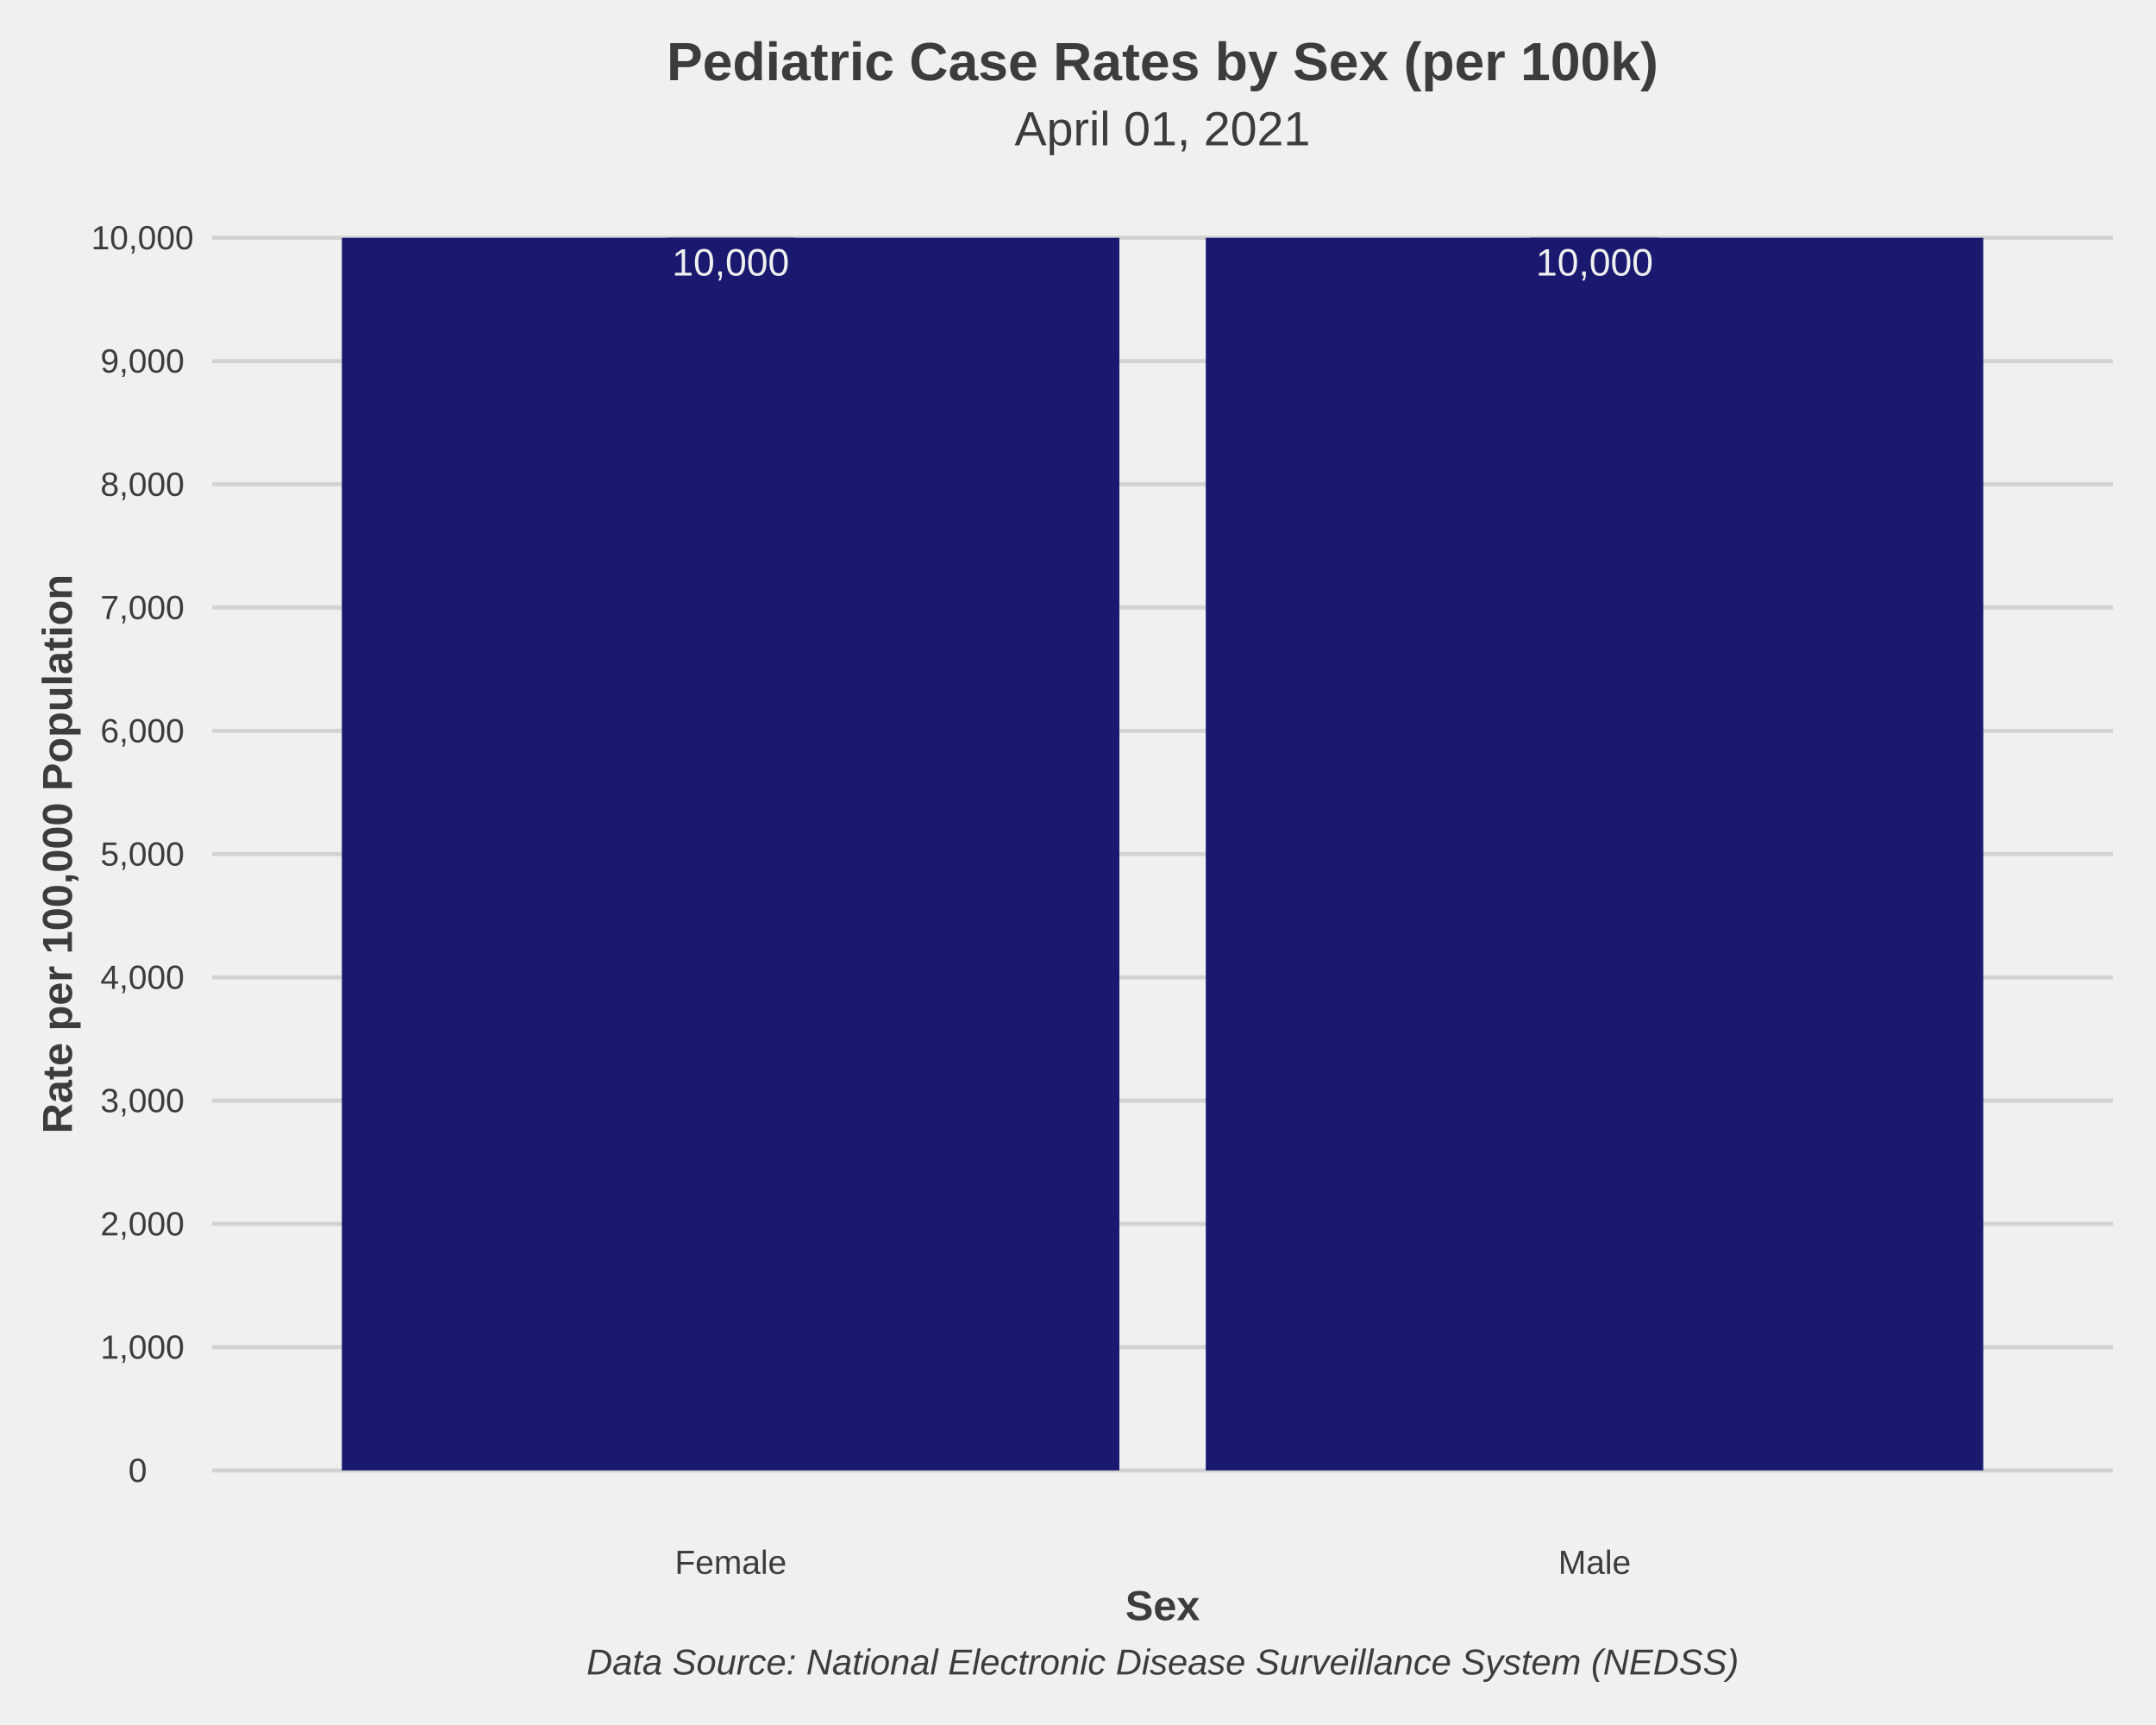
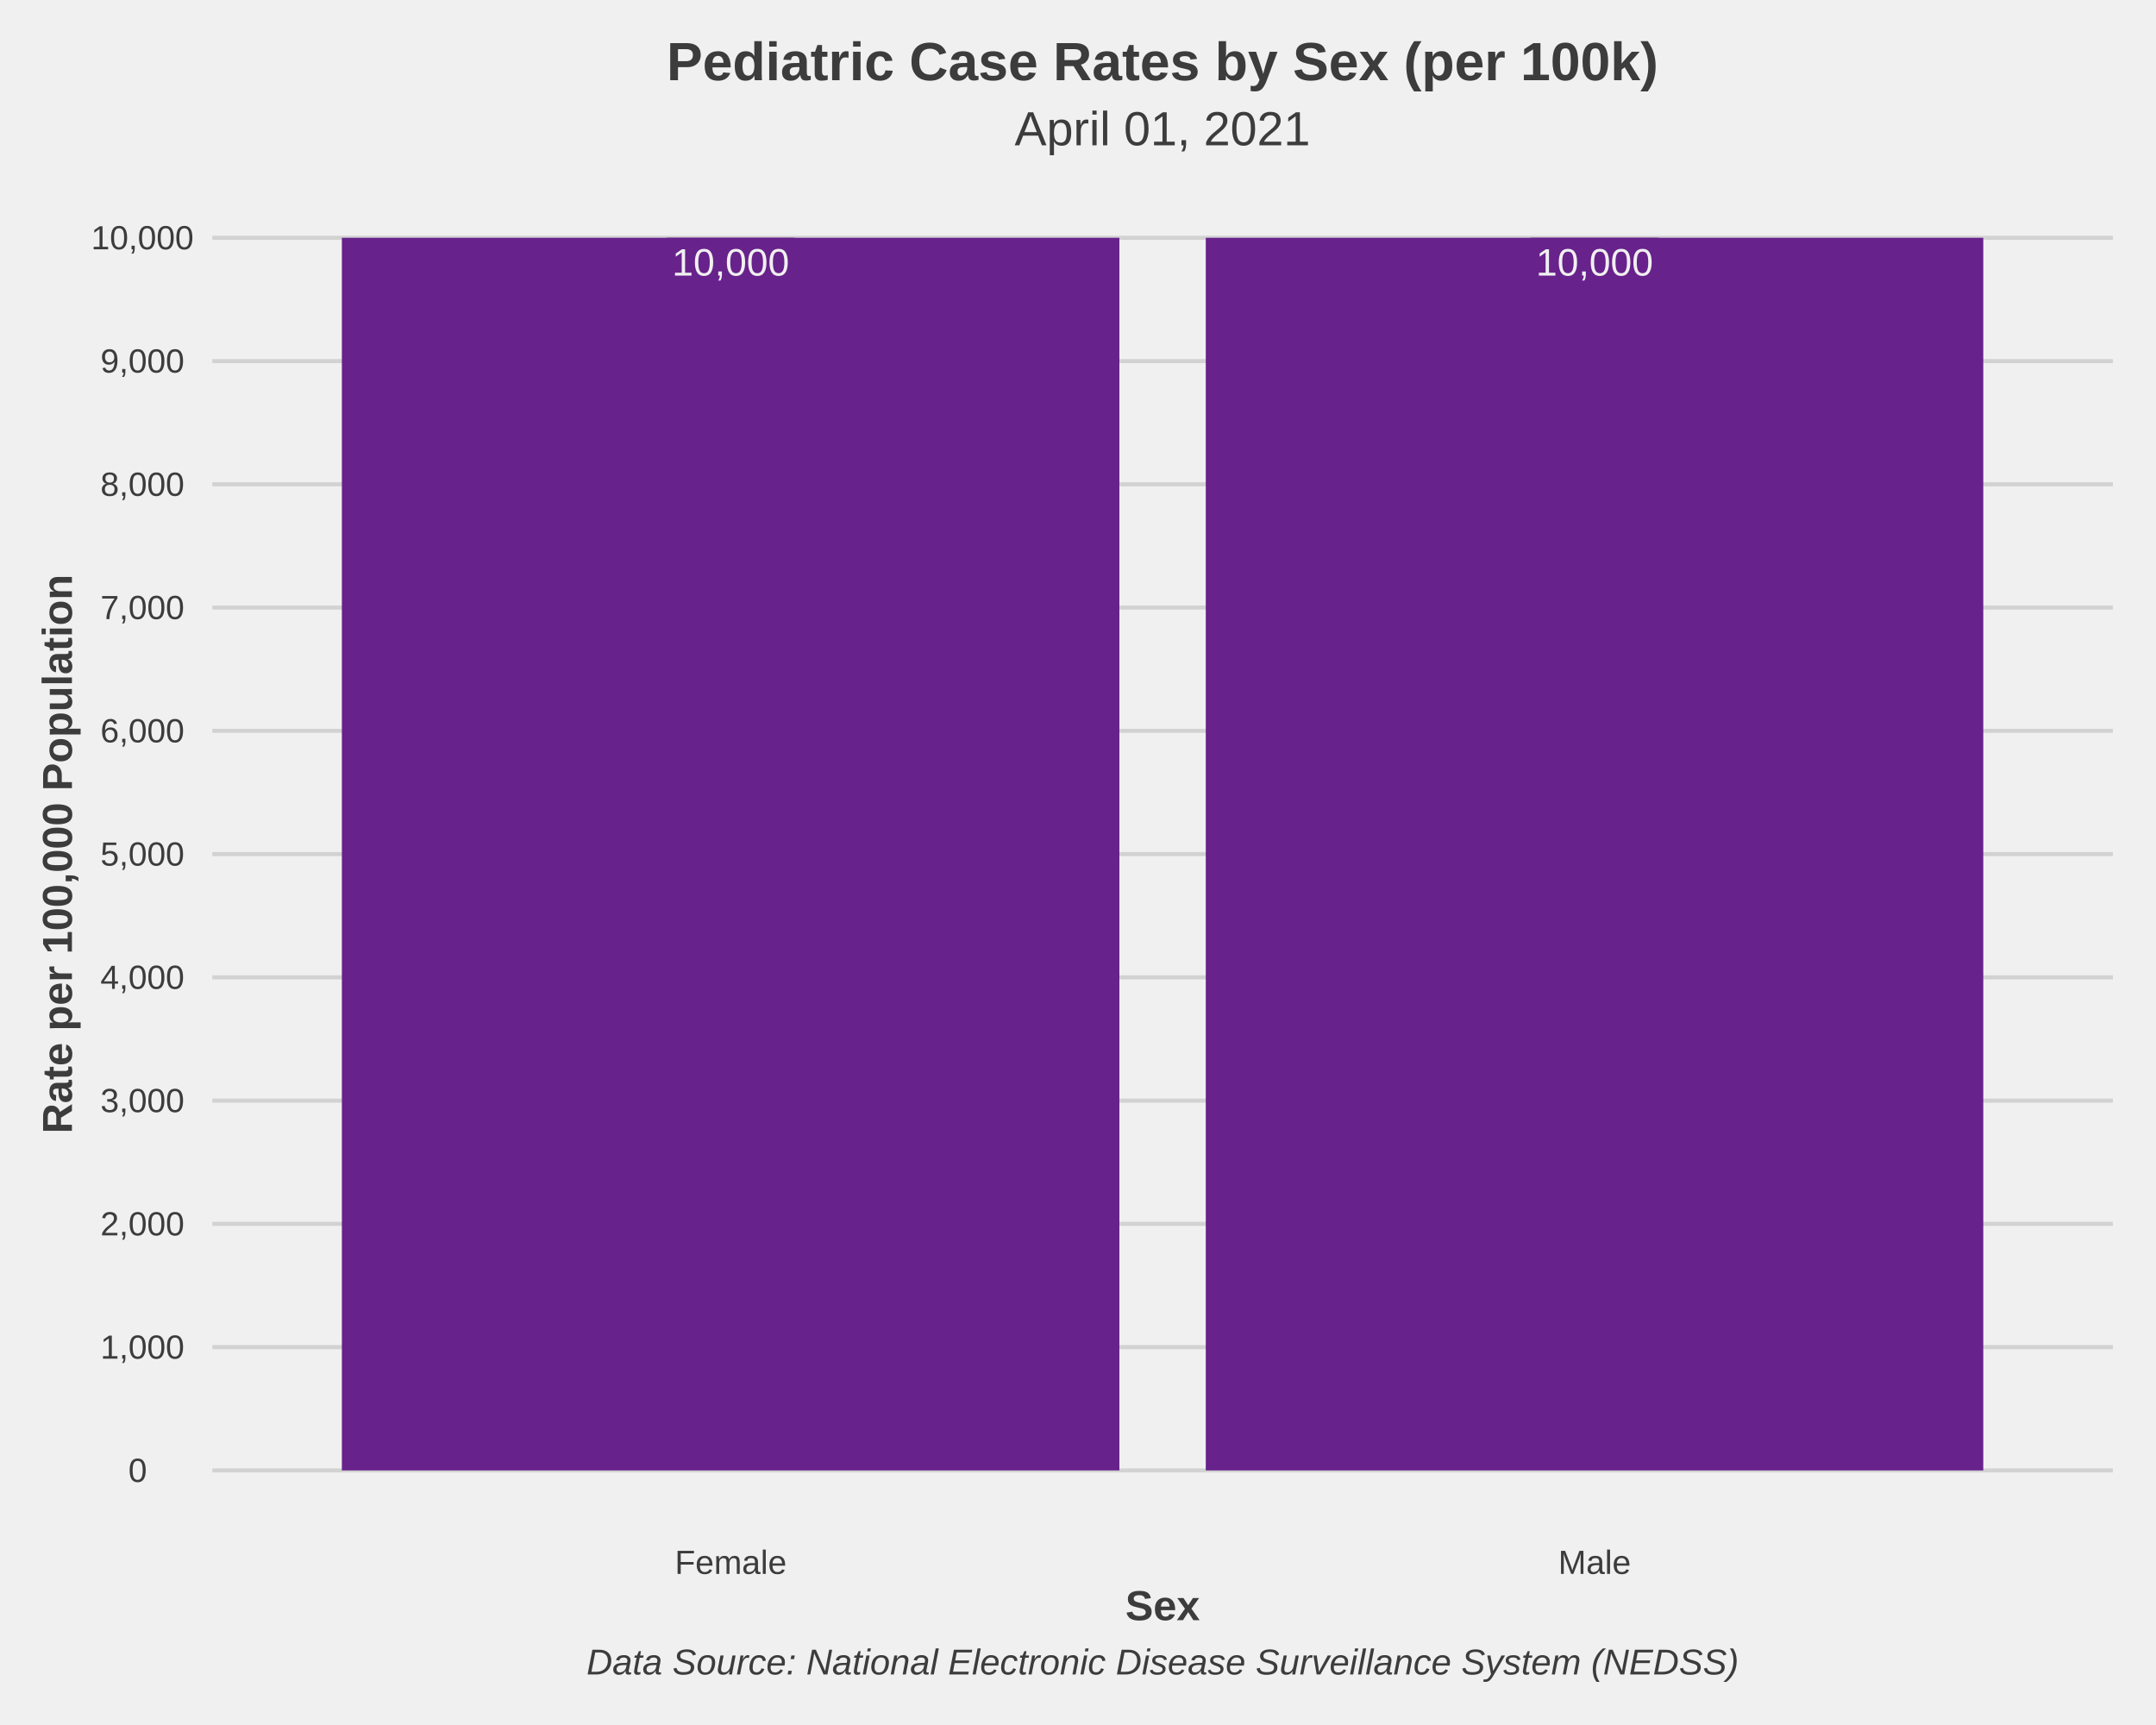
<svg xmlns="http://www.w3.org/2000/svg" viewBox="0 0 720.00 576.00">
  <defs>
    <style type="text/css">
    line, polyline, polygon, path, rect, circle {
      fill: none;
      stroke: #000000;
      stroke-linecap: round;
      stroke-linejoin: round;
      stroke-miterlimit: 10.00;
    }
  </style>
  </defs>
  <rect width="100%" height="100%" style="stroke: none; fill: #FFFFFF;" />
  <rect x="0.00" y="0.00" width="720.00" height="576.00" style="stroke-width: 1.36; stroke: none; fill: #F0F0F0;" />
  <defs>
    <clipPath id="cpNzAuOTB8NzA1LjYwfDUxMS41N3w1OC44Mg==">
      <rect x="70.90" y="58.82" width="634.70" height="452.75" />
    </clipPath>
  </defs>
  <rect x="70.90" y="58.82" width="634.70" height="452.75" style="stroke-width: 1.36; stroke: none; fill: #F0F0F0;" clip-path="url(#cpNzAuOTB8NzA1LjYwfDUxMS41N3w1OC44Mg==)" />
  <polyline points="70.90,490.99 705.60,490.99 " style="stroke-width: 1.36; stroke: #D2D2D2; stroke-linecap: butt;" clip-path="url(#cpNzAuOTB8NzA1LjYwfDUxMS41N3w1OC44Mg==)" />
  <polyline points="70.90,449.83 705.60,449.83 " style="stroke-width: 1.36; stroke: #D2D2D2; stroke-linecap: butt;" clip-path="url(#cpNzAuOTB8NzA1LjYwfDUxMS41N3w1OC44Mg==)" />
  <polyline points="70.90,408.67 705.60,408.67 " style="stroke-width: 1.36; stroke: #D2D2D2; stroke-linecap: butt;" clip-path="url(#cpNzAuOTB8NzA1LjYwfDUxMS41N3w1OC44Mg==)" />
  <polyline points="70.90,367.51 705.60,367.51 " style="stroke-width: 1.36; stroke: #D2D2D2; stroke-linecap: butt;" clip-path="url(#cpNzAuOTB8NzA1LjYwfDUxMS41N3w1OC44Mg==)" />
  <polyline points="70.90,326.35 705.60,326.35 " style="stroke-width: 1.36; stroke: #D2D2D2; stroke-linecap: butt;" clip-path="url(#cpNzAuOTB8NzA1LjYwfDUxMS41N3w1OC44Mg==)" />
  <polyline points="70.90,285.19 705.60,285.19 " style="stroke-width: 1.36; stroke: #D2D2D2; stroke-linecap: butt;" clip-path="url(#cpNzAuOTB8NzA1LjYwfDUxMS41N3w1OC44Mg==)" />
  <polyline points="70.90,244.03 705.60,244.03 " style="stroke-width: 1.36; stroke: #D2D2D2; stroke-linecap: butt;" clip-path="url(#cpNzAuOTB8NzA1LjYwfDUxMS41N3w1OC44Mg==)" />
  <polyline points="70.90,202.87 705.60,202.87 " style="stroke-width: 1.36; stroke: #D2D2D2; stroke-linecap: butt;" clip-path="url(#cpNzAuOTB8NzA1LjYwfDUxMS41N3w1OC44Mg==)" />
  <polyline points="70.90,161.71 705.60,161.71 " style="stroke-width: 1.36; stroke: #D2D2D2; stroke-linecap: butt;" clip-path="url(#cpNzAuOTB8NzA1LjYwfDUxMS41N3w1OC44Mg==)" />
  <polyline points="70.90,120.56 705.60,120.56 " style="stroke-width: 1.36; stroke: #D2D2D2; stroke-linecap: butt;" clip-path="url(#cpNzAuOTB8NzA1LjYwfDUxMS41N3w1OC44Mg==)" />
  <polyline points="70.90,79.40 705.60,79.40 " style="stroke-width: 1.36; stroke: #D2D2D2; stroke-linecap: butt;" clip-path="url(#cpNzAuOTB8NzA1LjYwfDUxMS41N3w1OC44Mg==)" />
-   <rect x="114.17" y="79.40" width="259.65" height="411.59" style="stroke-width: 1.07; stroke: none; stroke-linecap: square; stroke-linejoin: miter; fill: #191970;" clip-path="url(#cpNzAuOTB8NzA1LjYwfDUxMS41N3w1OC44Mg==)" />
-   <rect x="402.67" y="79.40" width="259.65" height="411.59" style="stroke-width: 1.07; stroke: none; stroke-linecap: square; stroke-linejoin: miter; fill: #191970;" clip-path="url(#cpNzAuOTB8NzA1LjYwfDUxMS41N3w1OC44Mg==)" />
-   <polygon points="223.00,95.39 264.99,95.39 264.91,95.39 265.25,95.38 265.59,95.31 265.92,95.18 266.22,95.01 266.49,94.79 266.72,94.53 266.91,94.24 267.04,93.92 267.13,93.58 267.15,93.23 267.15,93.23 267.15,81.56 267.15,81.56 267.13,81.21 267.04,80.87 266.91,80.55 266.72,80.26 266.49,80.00 266.22,79.78 265.92,79.60 265.59,79.48 265.25,79.41 264.99,79.40 223.00,79.40 223.26,79.41 222.92,79.40 222.57,79.44 222.24,79.54 221.92,79.69 221.64,79.88 221.39,80.12 221.18,80.40 221.02,80.71 220.91,81.04 220.85,81.38 220.84,81.56 220.84,93.23 220.85,93.06 220.85,93.41 220.91,93.75 221.02,94.08 221.18,94.39 221.39,94.67 221.64,94.91 221.92,95.10 222.24,95.25 222.57,95.35 222.92,95.39 " style="stroke-width: 0.00; stroke: none; fill: #191970;" clip-path="url(#cpNzAuOTB8NzA1LjYwfDUxMS41N3w1OC44Mg==)" />
+   <rect x="114.17" y="79.40" width="259.65" height="411.59" style="stroke-width: 1.07; stroke: none; stroke-linecap: square; stroke-linejoin: miter; fill: #68228B;" clip-path="url(#cpNzAuOTB8NzA1LjYwfDUxMS41N3w1OC44Mg==)" />
+   <rect x="402.67" y="79.40" width="259.65" height="411.59" style="stroke-width: 1.07; stroke: none; stroke-linecap: square; stroke-linejoin: miter; fill: #68228B;" clip-path="url(#cpNzAuOTB8NzA1LjYwfDUxMS41N3w1OC44Mg==)" />
+   <polygon points="223.00,95.39 264.99,95.39 264.91,95.39 265.25,95.38 265.59,95.31 265.92,95.18 266.22,95.01 266.49,94.79 266.72,94.53 266.91,94.24 267.04,93.92 267.13,93.58 267.15,93.23 267.15,93.23 267.15,81.56 267.15,81.56 267.13,81.21 267.04,80.87 266.91,80.55 266.72,80.26 266.49,80.00 266.22,79.78 265.92,79.60 265.59,79.48 265.25,79.41 264.99,79.40 223.00,79.40 223.26,79.41 222.92,79.40 222.57,79.44 222.24,79.54 221.92,79.69 221.64,79.88 221.39,80.12 221.18,80.40 221.02,80.71 220.91,81.04 220.85,81.38 220.84,81.56 220.84,93.23 220.85,93.06 220.85,93.41 220.91,93.75 221.02,94.08 221.18,94.39 221.39,94.67 221.64,94.91 221.92,95.10 222.24,95.25 222.57,95.35 222.92,95.39 " style="stroke-width: 0.00; stroke: none; fill: #68228B;" clip-path="url(#cpNzAuOTB8NzA1LjYwfDUxMS41N3w1OC44Mg==)" />
  <g clip-path="url(#cpNzAuOTB8NzA1LjYwfDUxMS41N3w1OC44Mg==)">
    <text x="224.44" y="92.03" style="font-size: 12.80px; fill: #F0F0F0; font-family: Liberation Sans;" textLength="39.11px" lengthAdjust="spacingAndGlyphs">10,000</text>
  </g>
-   <polygon points="511.50,95.39 553.49,95.39 553.41,95.39 553.75,95.38 554.10,95.31 554.42,95.18 554.72,95.01 554.99,94.79 555.22,94.53 555.41,94.24 555.54,93.92 555.63,93.58 555.65,93.23 555.65,93.23 555.65,81.56 555.65,81.56 555.63,81.21 555.54,80.87 555.41,80.55 555.22,80.26 554.99,80.00 554.72,79.78 554.42,79.60 554.10,79.48 553.75,79.41 553.49,79.40 511.50,79.40 511.77,79.41 511.42,79.40 511.07,79.44 510.74,79.54 510.42,79.69 510.14,79.88 509.89,80.12 509.68,80.40 509.52,80.71 509.41,81.04 509.35,81.38 509.34,81.56 509.34,93.23 509.35,93.06 509.35,93.41 509.41,93.75 509.52,94.08 509.68,94.39 509.89,94.67 510.14,94.91 510.42,95.10 510.74,95.25 511.07,95.35 511.42,95.39 " style="stroke-width: 0.00; stroke: none; fill: #191970;" clip-path="url(#cpNzAuOTB8NzA1LjYwfDUxMS41N3w1OC44Mg==)" />
+   <polygon points="511.50,95.39 553.49,95.39 553.41,95.39 553.75,95.38 554.10,95.31 554.42,95.18 554.72,95.01 554.99,94.79 555.22,94.53 555.41,94.24 555.54,93.92 555.63,93.58 555.65,93.23 555.65,93.23 555.65,81.56 555.65,81.56 555.63,81.21 555.54,80.87 555.41,80.55 555.22,80.26 554.99,80.00 554.72,79.78 554.42,79.60 554.10,79.48 553.75,79.41 553.49,79.40 511.50,79.40 511.77,79.41 511.42,79.40 511.07,79.44 510.74,79.54 510.42,79.69 510.14,79.88 509.89,80.12 509.68,80.40 509.52,80.71 509.41,81.04 509.35,81.38 509.34,81.56 509.34,93.23 509.35,93.06 509.35,93.41 509.41,93.75 509.52,94.08 509.68,94.39 509.89,94.67 510.14,94.91 510.42,95.10 510.74,95.25 511.07,95.35 511.42,95.39 " style="stroke-width: 0.00; stroke: none; fill: #68228B;" clip-path="url(#cpNzAuOTB8NzA1LjYwfDUxMS41N3w1OC44Mg==)" />
  <g clip-path="url(#cpNzAuOTB8NzA1LjYwfDUxMS41N3w1OC44Mg==)">
    <text x="512.94" y="92.03" style="font-size: 12.80px; fill: #F0F0F0; font-family: Liberation Sans;" textLength="39.11px" lengthAdjust="spacingAndGlyphs">10,000</text>
  </g>
  <rect x="70.90" y="58.82" width="634.70" height="452.75" style="stroke-width: 1.36; stroke: none;" clip-path="url(#cpNzAuOTB8NzA1LjYwfDUxMS41N3w1OC44Mg==)" />
  <defs>
    <clipPath id="cpMC4wMHw3MjAuMDB8NTc2LjAwfDAuMDA=">
      <rect x="0.00" y="0.00" width="720.00" height="576.00" />
    </clipPath>
  </defs>
  <g clip-path="url(#cpMC4wMHw3MjAuMDB8NTc2LjAwfDAuMDA=)">
    <text x="42.86" y="494.84" style="font-size: 11.20px; fill: #3C3C3C; font-family: Liberation Sans;" textLength="21.77px" lengthAdjust="spacingAndGlyphs">     0</text>
  </g>
  <g clip-path="url(#cpMC4wMHw3MjAuMDB8NTc2LjAwfDAuMDA=)">
    <text x="33.53" y="453.68" style="font-size: 11.20px; fill: #3C3C3C; font-family: Liberation Sans;" textLength="31.09px" lengthAdjust="spacingAndGlyphs"> 1,000</text>
  </g>
  <g clip-path="url(#cpMC4wMHw3MjAuMDB8NTc2LjAwfDAuMDA=)">
    <text x="33.53" y="412.52" style="font-size: 11.20px; fill: #3C3C3C; font-family: Liberation Sans;" textLength="31.09px" lengthAdjust="spacingAndGlyphs"> 2,000</text>
  </g>
  <g clip-path="url(#cpMC4wMHw3MjAuMDB8NTc2LjAwfDAuMDA=)">
    <text x="33.53" y="371.36" style="font-size: 11.20px; fill: #3C3C3C; font-family: Liberation Sans;" textLength="31.09px" lengthAdjust="spacingAndGlyphs"> 3,000</text>
  </g>
  <g clip-path="url(#cpMC4wMHw3MjAuMDB8NTc2LjAwfDAuMDA=)">
    <text x="33.53" y="330.20" style="font-size: 11.20px; fill: #3C3C3C; font-family: Liberation Sans;" textLength="31.09px" lengthAdjust="spacingAndGlyphs"> 4,000</text>
  </g>
  <g clip-path="url(#cpMC4wMHw3MjAuMDB8NTc2LjAwfDAuMDA=)">
    <text x="33.53" y="289.04" style="font-size: 11.20px; fill: #3C3C3C; font-family: Liberation Sans;" textLength="31.09px" lengthAdjust="spacingAndGlyphs"> 5,000</text>
  </g>
  <g clip-path="url(#cpMC4wMHw3MjAuMDB8NTc2LjAwfDAuMDA=)">
    <text x="33.53" y="247.88" style="font-size: 11.20px; fill: #3C3C3C; font-family: Liberation Sans;" textLength="31.09px" lengthAdjust="spacingAndGlyphs"> 6,000</text>
  </g>
  <g clip-path="url(#cpMC4wMHw3MjAuMDB8NTc2LjAwfDAuMDA=)">
    <text x="33.53" y="206.72" style="font-size: 11.20px; fill: #3C3C3C; font-family: Liberation Sans;" textLength="31.09px" lengthAdjust="spacingAndGlyphs"> 7,000</text>
  </g>
  <g clip-path="url(#cpMC4wMHw3MjAuMDB8NTc2LjAwfDAuMDA=)">
    <text x="33.53" y="165.57" style="font-size: 11.20px; fill: #3C3C3C; font-family: Liberation Sans;" textLength="31.09px" lengthAdjust="spacingAndGlyphs"> 8,000</text>
  </g>
  <g clip-path="url(#cpMC4wMHw3MjAuMDB8NTc2LjAwfDAuMDA=)">
    <text x="33.53" y="124.41" style="font-size: 11.20px; fill: #3C3C3C; font-family: Liberation Sans;" textLength="31.09px" lengthAdjust="spacingAndGlyphs"> 9,000</text>
  </g>
  <g clip-path="url(#cpMC4wMHw3MjAuMDB8NTc2LjAwfDAuMDA=)">
    <text x="30.42" y="83.25" style="font-size: 11.20px; fill: #3C3C3C; font-family: Liberation Sans;" textLength="34.20px" lengthAdjust="spacingAndGlyphs">10,000</text>
  </g>
  <g clip-path="url(#cpMC4wMHw3MjAuMDB8NTc2LjAwfDAuMDA=)">
    <text x="225.36" y="525.55" style="font-size: 11.20px; fill: #3C3C3C; font-family: Liberation Sans;" textLength="37.28px" lengthAdjust="spacingAndGlyphs">Female</text>
  </g>
  <g clip-path="url(#cpMC4wMHw3MjAuMDB8NTc2LjAwfDAuMDA=)">
    <text x="520.38" y="525.55" style="font-size: 11.20px; fill: #3C3C3C; font-family: Liberation Sans;" textLength="24.23px" lengthAdjust="spacingAndGlyphs">Male</text>
  </g>
  <g clip-path="url(#cpMC4wMHw3MjAuMDB8NTc2LjAwfDAuMDA=)">
    <text x="375.80" y="540.99" style="font-size: 14.00px; font-weight: bold; fill: #3C3C3C; font-family: Liberation Sans;" textLength="24.91px" lengthAdjust="spacingAndGlyphs">Sex</text>
  </g>
  <g clip-path="url(#cpMC4wMHw3MjAuMDB8NTc2LjAwfDAuMDA=)">
    <text transform="translate(24.02,378.52) rotate(-90)" style="font-size: 14.00px; font-weight: bold; fill: #3C3C3C; font-family: Liberation Sans;" textLength="186.66px" lengthAdjust="spacingAndGlyphs">Rate per 100,000 Population</text>
  </g>
  <g clip-path="url(#cpMC4wMHw3MjAuMDB8NTc2LjAwfDAuMDA=)">
    <text x="338.83" y="48.51" style="font-size: 16.00px; fill: #3C3C3C; font-family: Liberation Sans;" textLength="98.83px" lengthAdjust="spacingAndGlyphs">April 01, 2021</text>
  </g>
  <g clip-path="url(#cpMC4wMHw3MjAuMDB8NTc2LjAwfDAuMDA=)">
    <text x="222.62" y="26.79" style="font-size: 18.00px; font-weight: bold; fill: #3C3C3C; font-family: Liberation Sans;" textLength="331.27px" lengthAdjust="spacingAndGlyphs">Pediatric Case Rates by Sex (per 100k)</text>
  </g>
  <g clip-path="url(#cpMC4wMHw3MjAuMDB8NTc2LjAwfDAuMDA=)">
    <text x="195.86" y="559.12" style="font-size: 12.00px; font-style: italic; fill: #3C3C3C; font-family: Liberation Sans;" textLength="384.78px" lengthAdjust="spacingAndGlyphs">Data Source: National Electronic Disease Surveillance System (NEDSS)</text>
  </g>
</svg>
